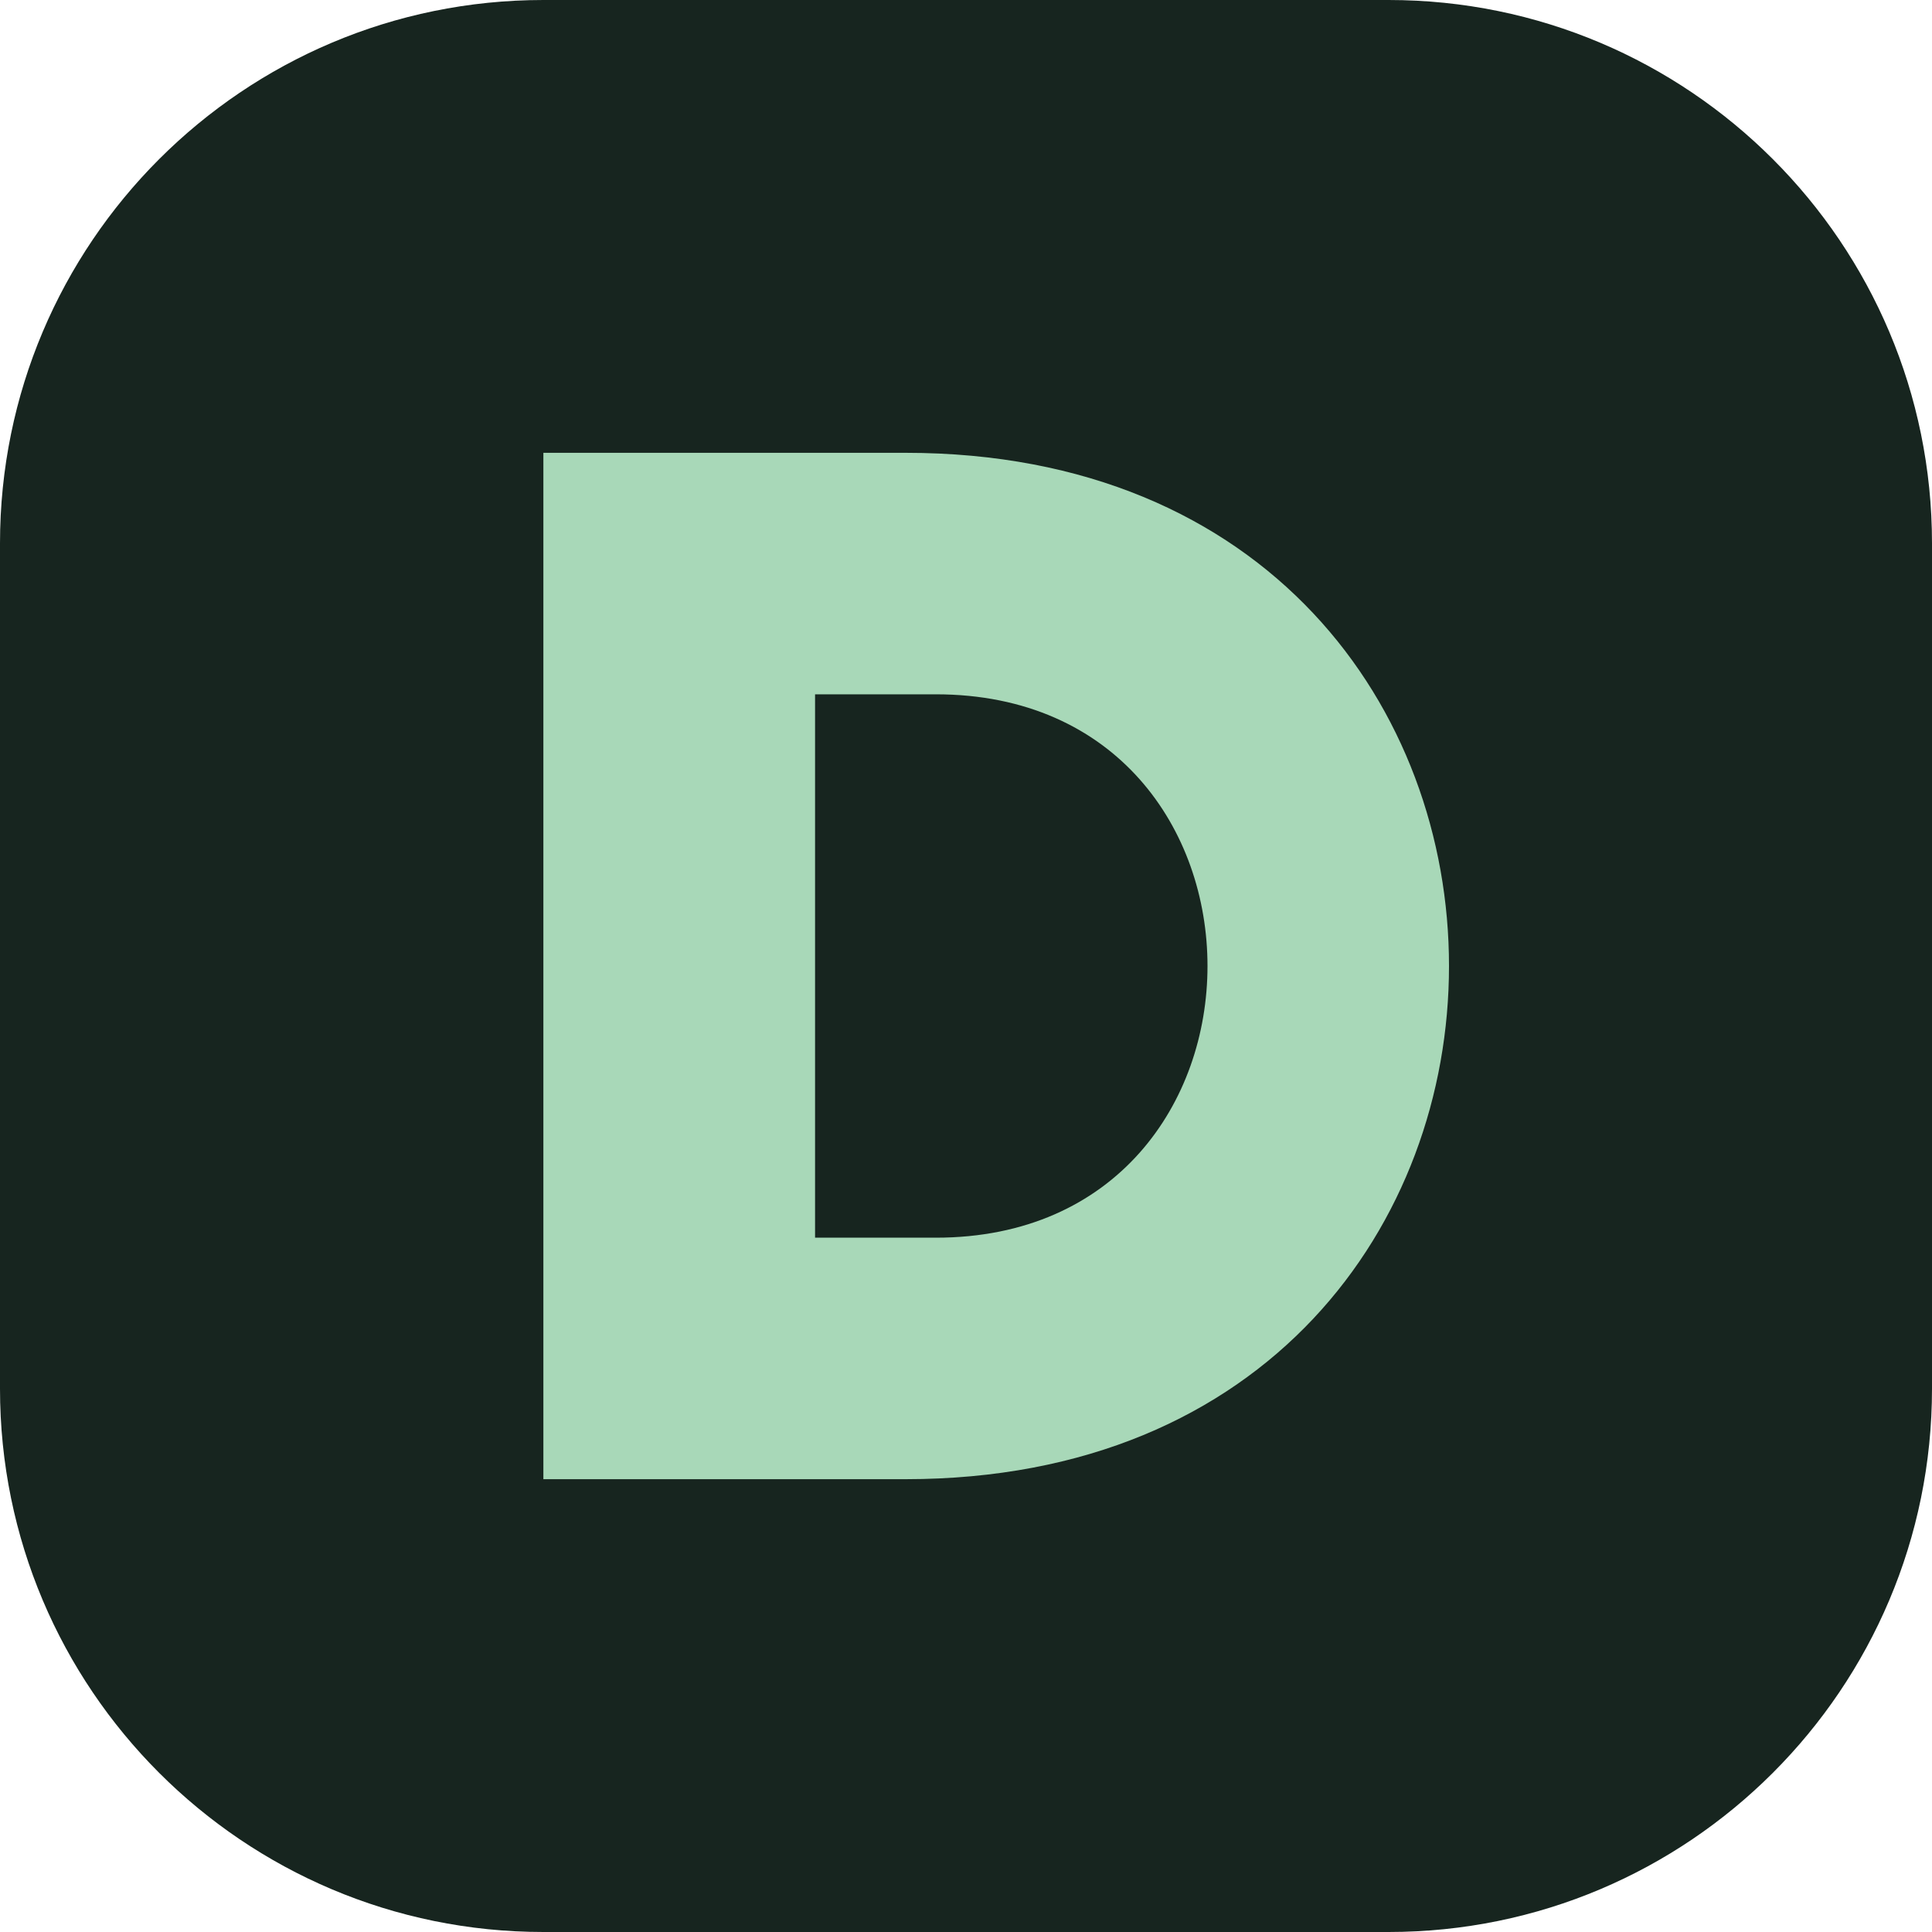
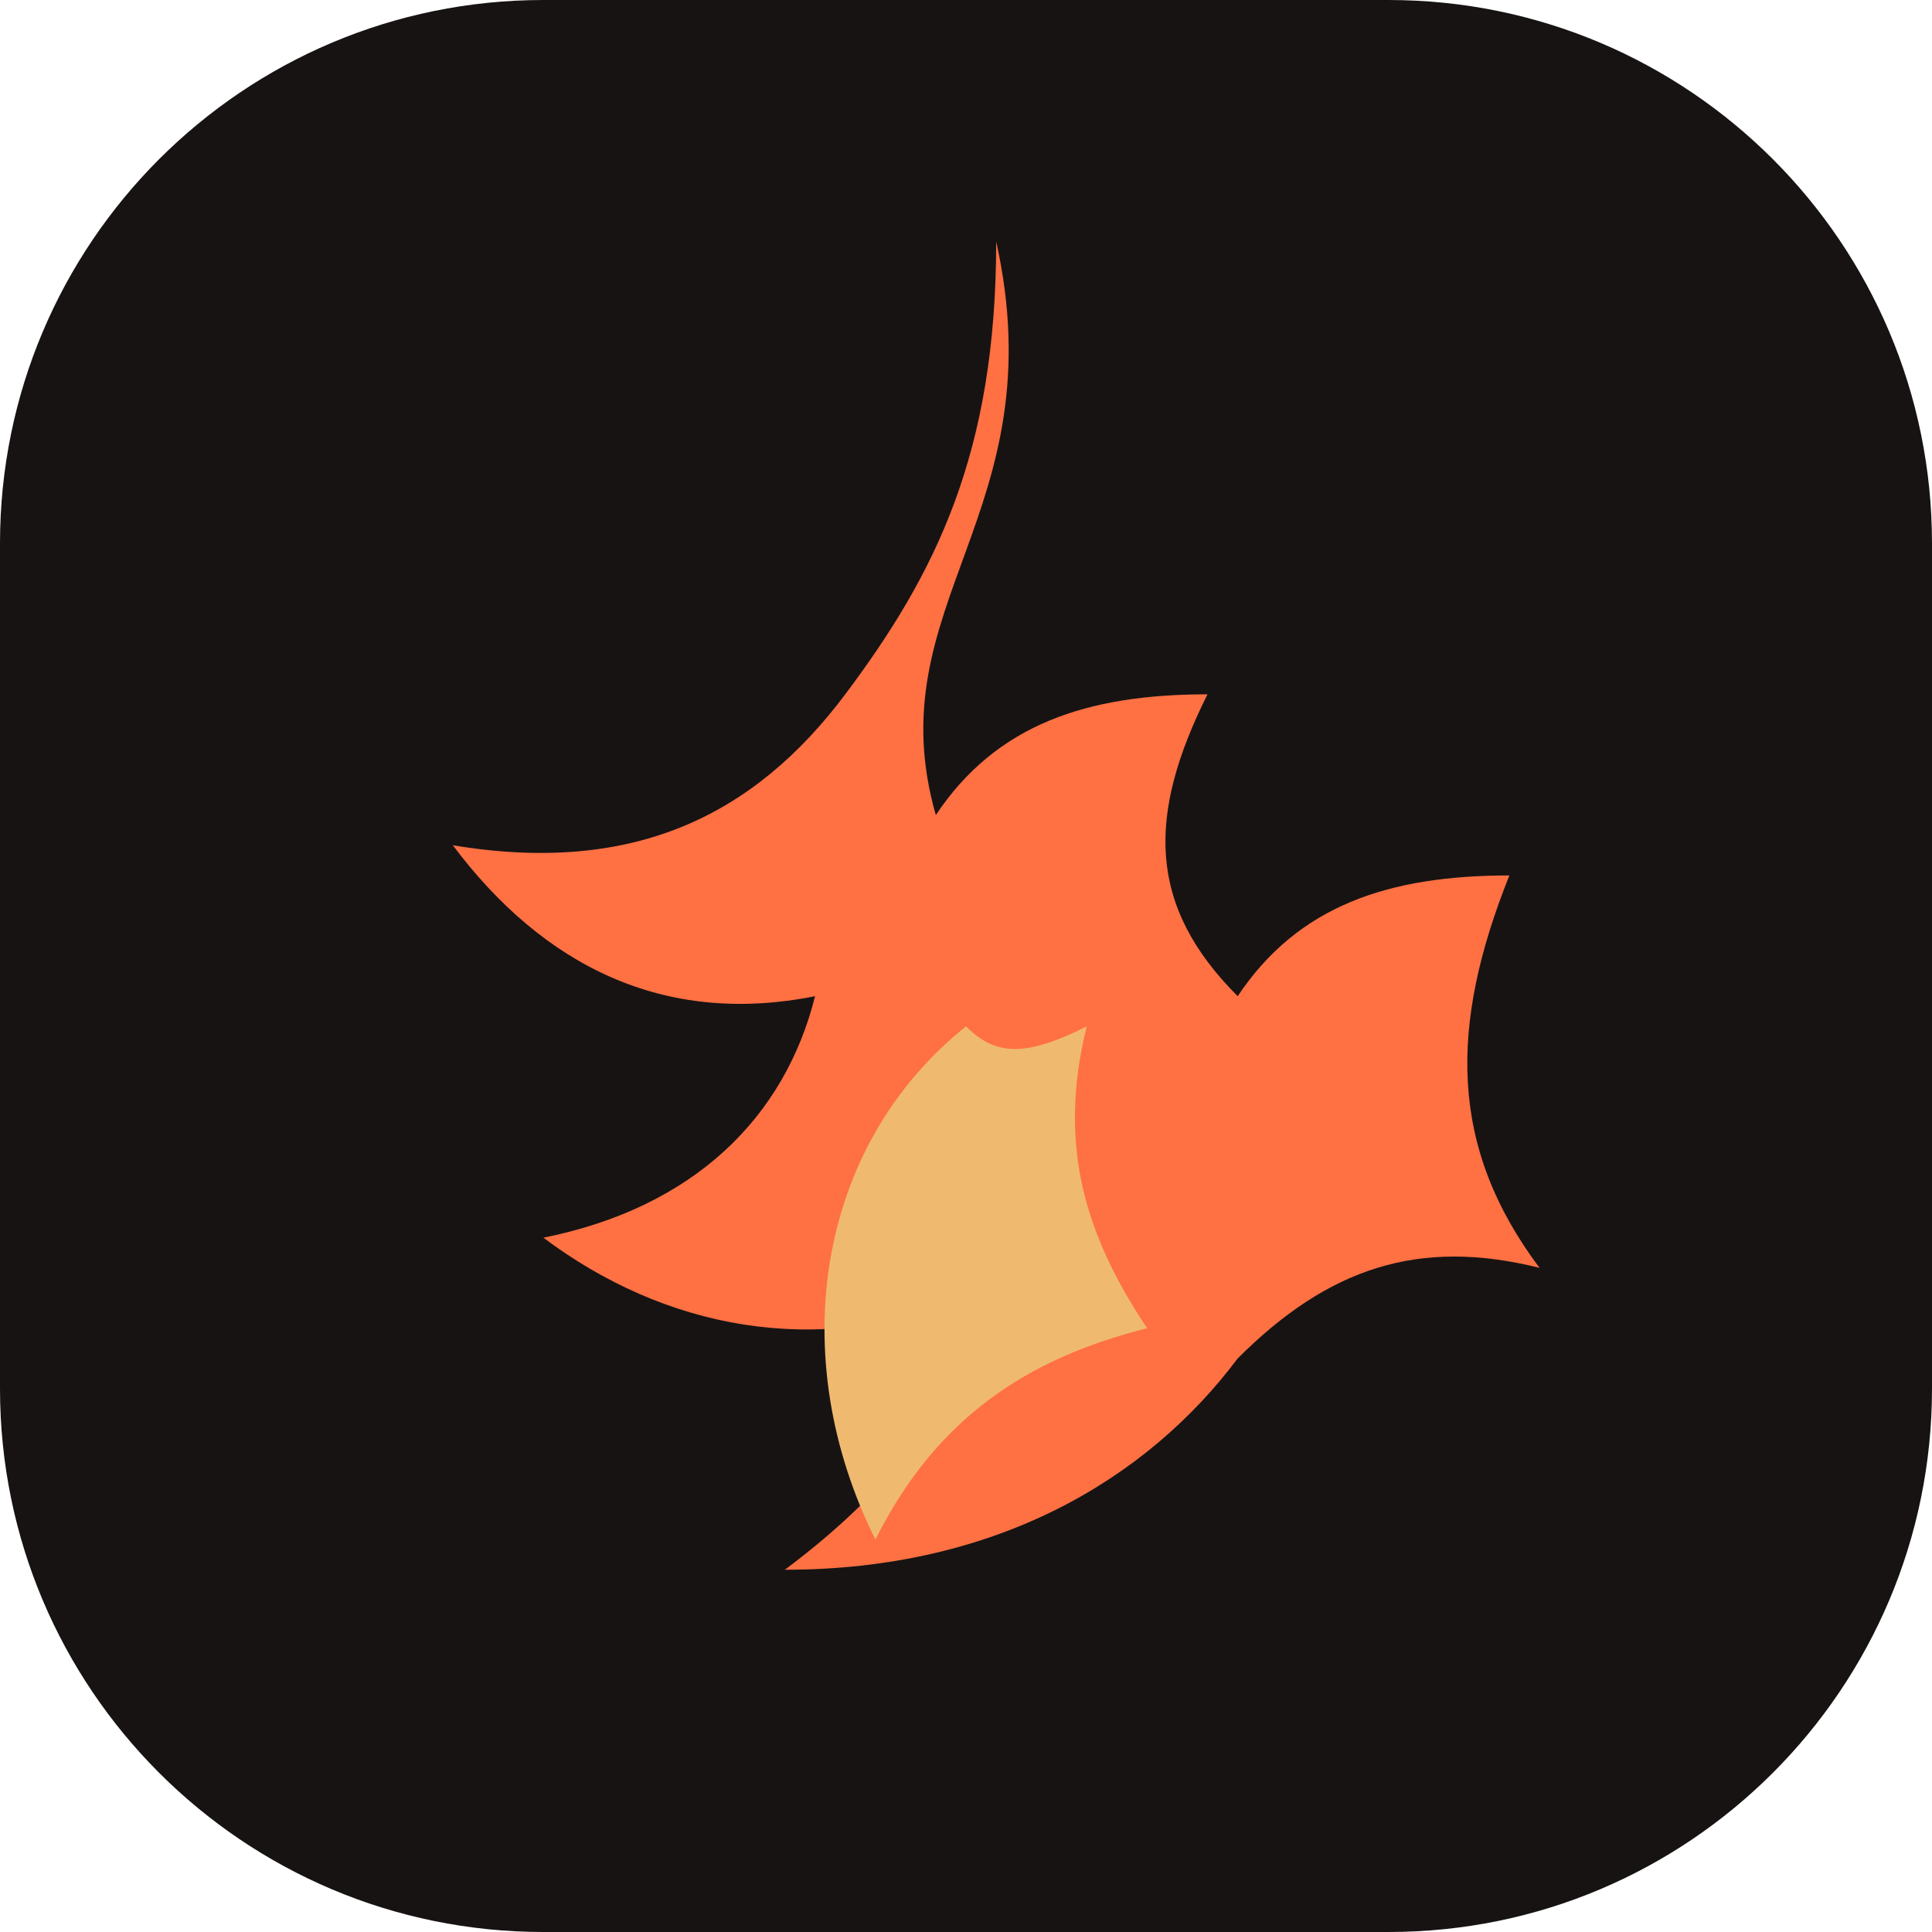
<svg xmlns="http://www.w3.org/2000/svg" viewBox="0 0 64 64">
-   <rect width="64" height="64" rx="18" fill="#17251f" />
-   <path d="M18 15h12c24 0 24 34 0 34H18V15zm9 8v18h4c12 0 12-18 0-18h-4z" fill="#a8d8b8" />
+   <rect width="64" height="64" rx="18" fill="#171313" />
+   <path d="M33 8c2 9-4 12-2 19 2-3 5-4 9-4-2 4-2 7 1 10 2-3 5-4 9-4-2 5-2 9 1 13-4-1-7 0-10 3-3 4-8 7-15 7 4-3 6-6 6-9-5 2-10 1-14-2 5-1 8-4 9-8-5 1-9-1-12-5 6 1 10-1 13-5 3-4 5-8 5-15z" fill="#ff7043" />
+   <path d="M32 34c-5 4-6 11-3 17 2-4 5-6 9-7-2-3-3-6-2-10-2 1-3 1-4 0z" fill="#efba70" />
</svg>
